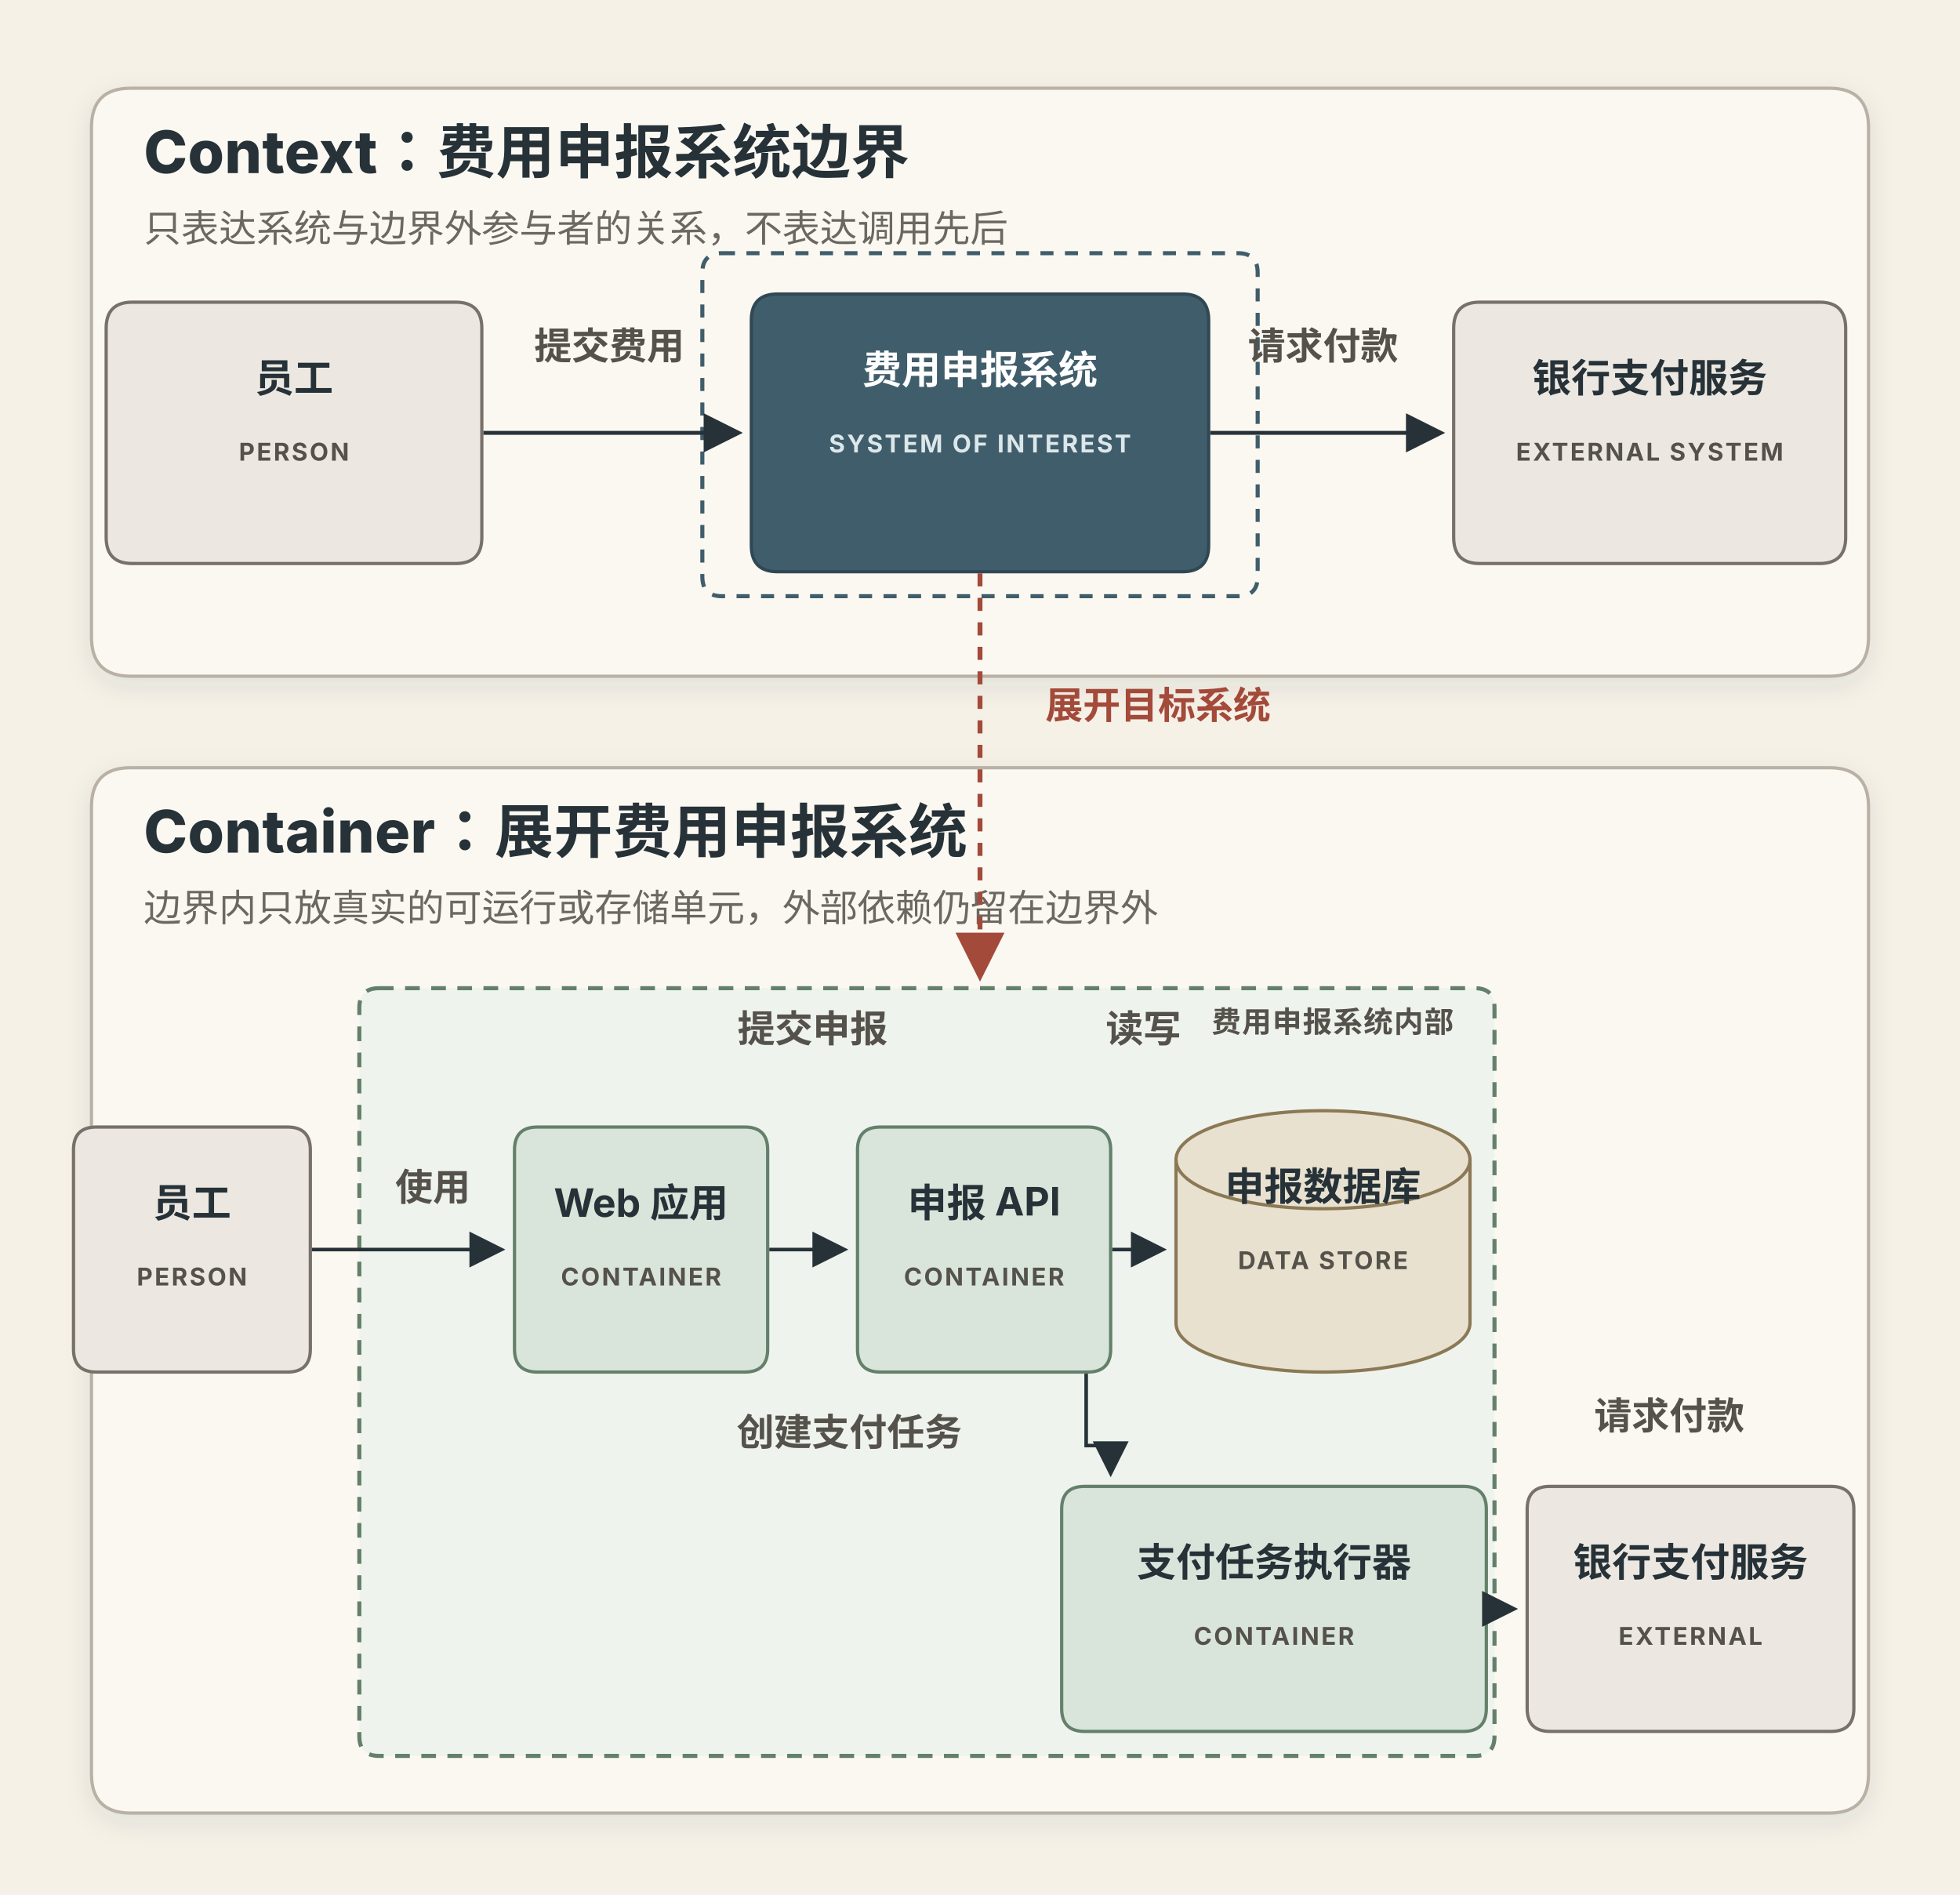
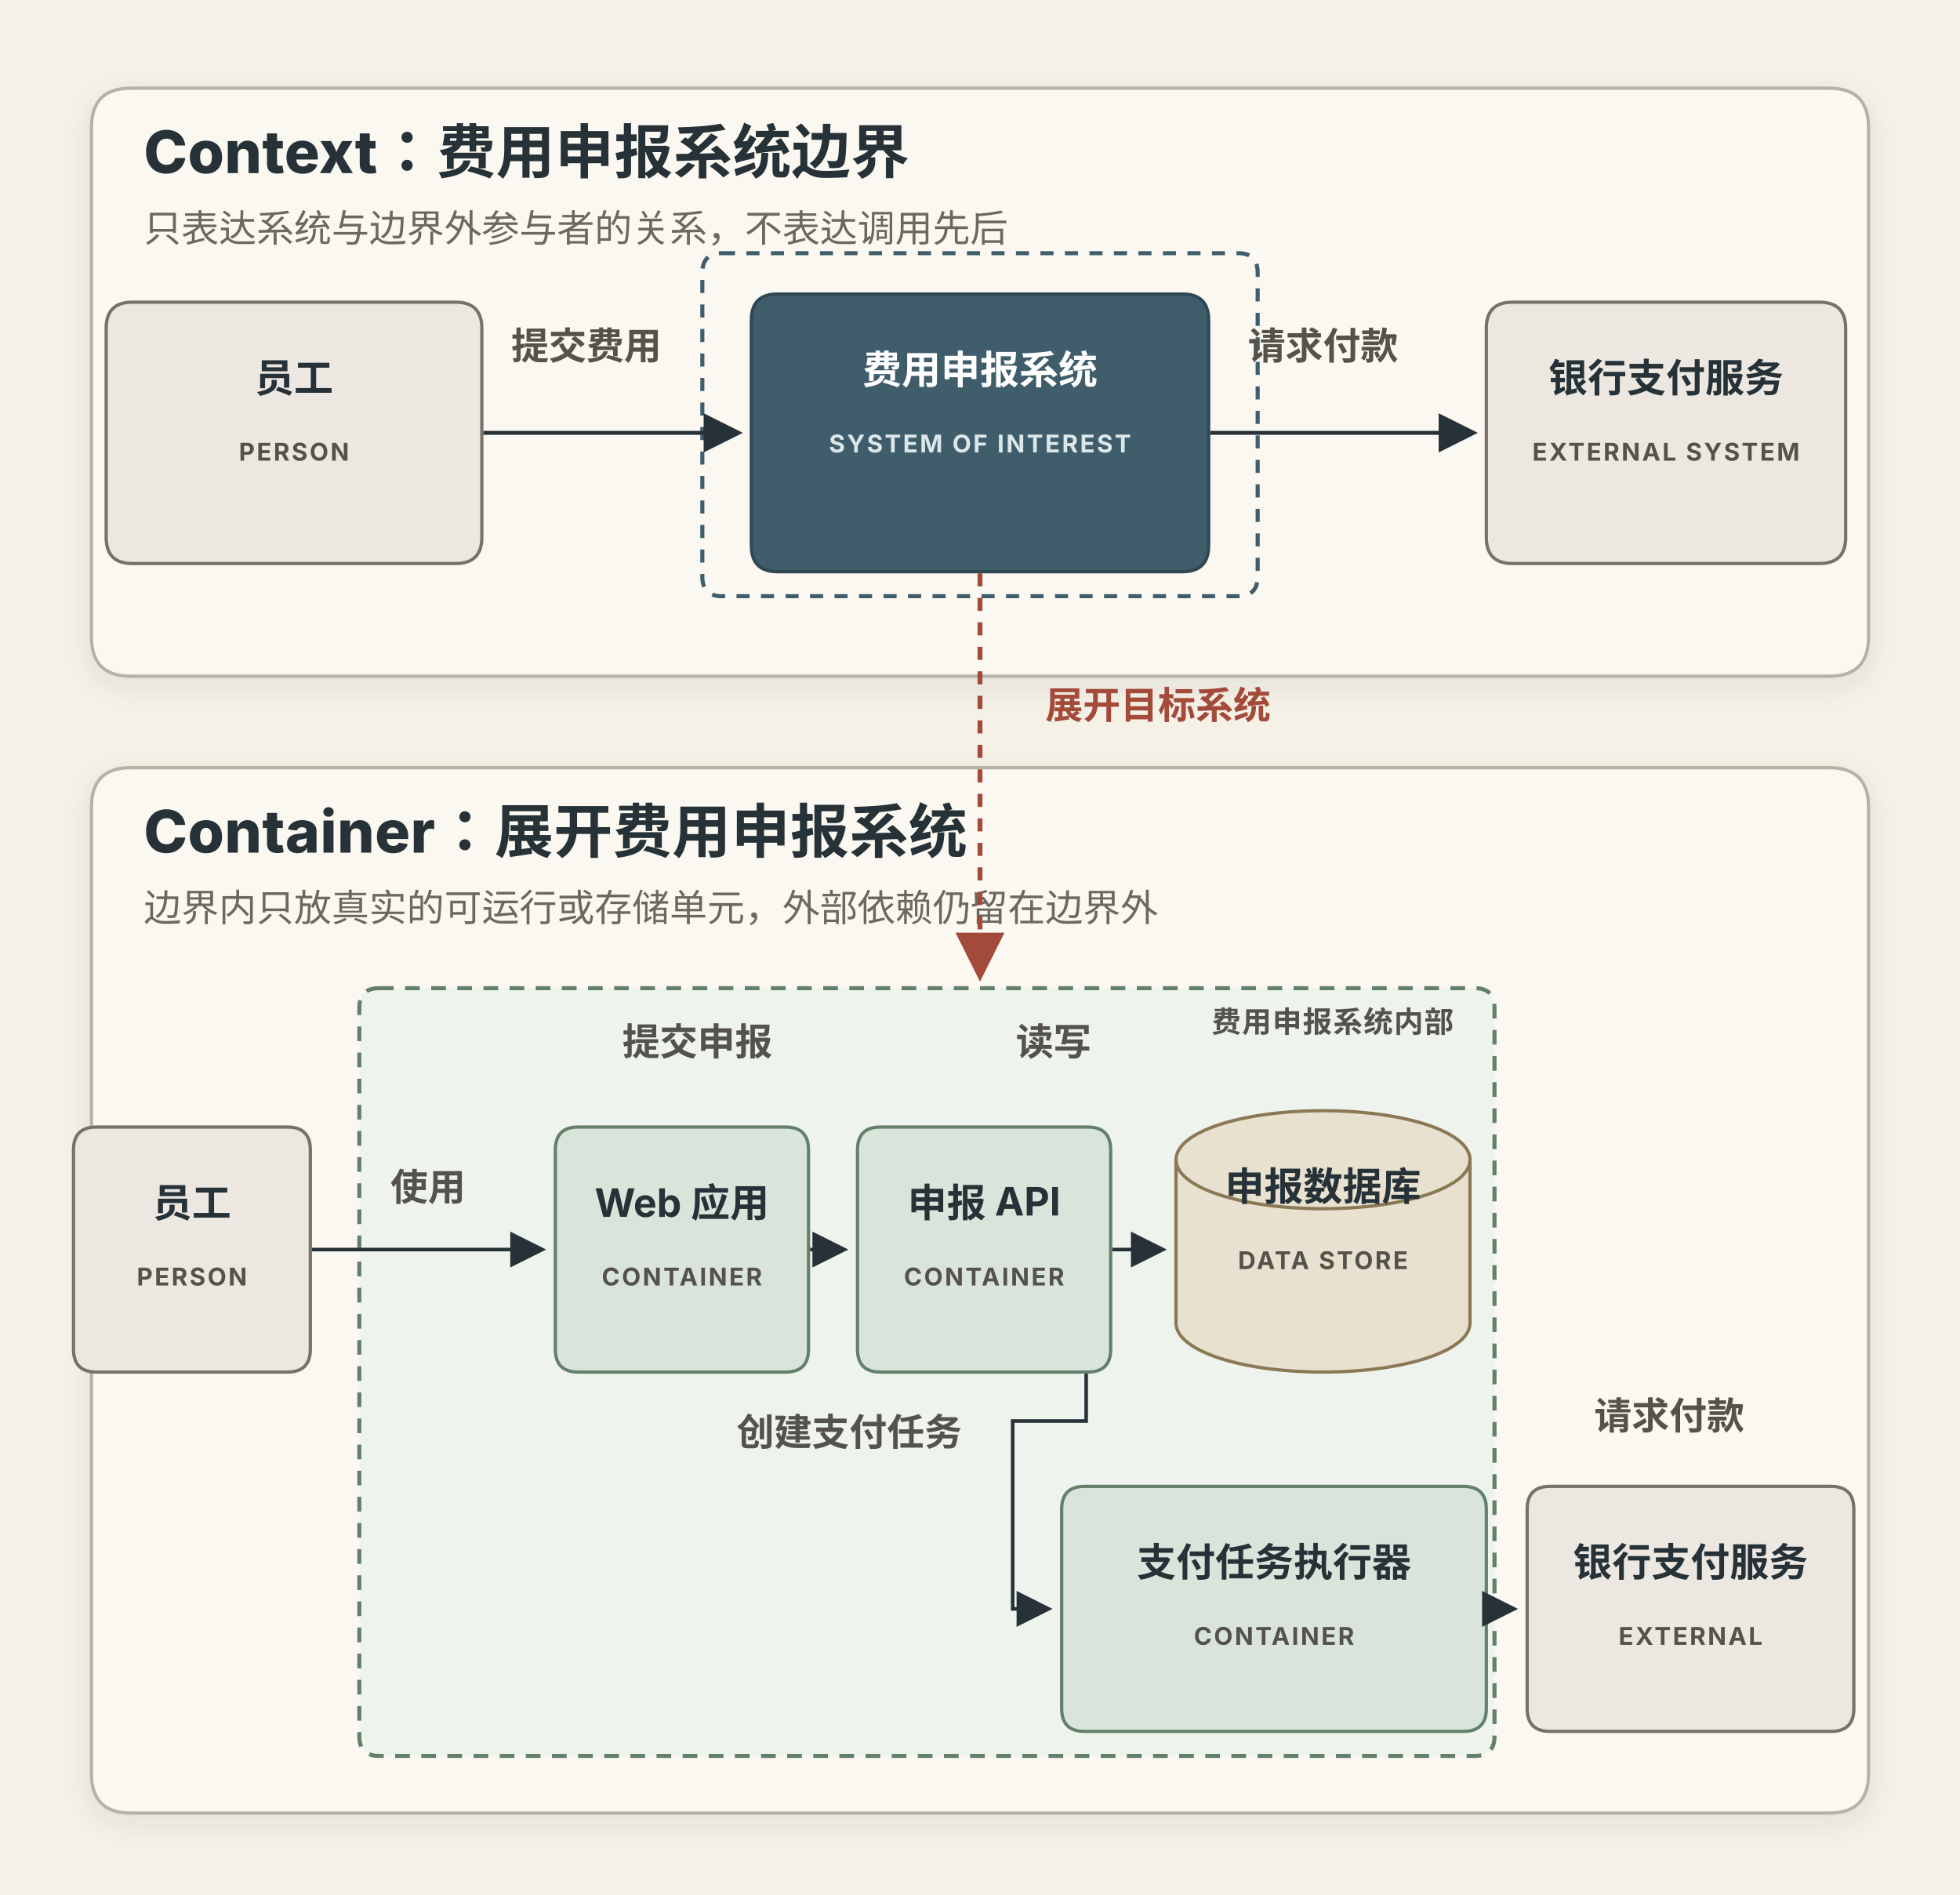
<svg xmlns="http://www.w3.org/2000/svg" viewBox="0 0 1200 1160" role="img" aria-labelledby="diagram-title diagram-description">
  <defs>
    <filter id="soft-shadow" x="-20%" y="-20%" width="140%" height="150%">
      <feDropShadow dx="0" dy="5" stdDeviation="8" flood-color="#263238" flood-opacity=".09" />
    </filter>
-     <marker id="arrow-ink" markerUnits="strokeWidth" markerWidth="10" markerHeight="10" refX="8" refY="5" orient="auto">
+     <marker id="arrow-ink" markerUnits="strokeWidth" markerWidth="10" markerHeight="10" viewBox="0 0 10 10" refX="8" refY="5" orient="auto">
      <path d="M0 0L10 5L0 10Z" fill="#263238" />
    </marker>
-     <marker id="arrow-brick" markerUnits="strokeWidth" markerWidth="10" markerHeight="10" refX="8" refY="5" orient="auto">
+     <marker id="arrow-brick" markerUnits="strokeWidth" markerWidth="10" markerHeight="10" viewBox="0 0 10 10" refX="8" refY="5" orient="auto">
      <path d="M0 0L10 5L0 10Z" fill="#A34A3A" />
    </marker>
    <style>
      text {
        font-family: -apple-system, BlinkMacSystemFont, "Segoe UI", "PingFang SC",
          "Hiragino Sans GB", "Microsoft YaHei", sans-serif;
        fill: #263238;
      }
      .section-title { font-size: 36px; font-weight: 760; letter-spacing: .2px; }
      .section-note { font-size: 23px; fill: #6c6861; }
      .node-title { font-size: 24px; font-weight: 720; }
      .node-type { font-size: 15px; font-weight: 700; letter-spacing: 1.2px; fill: #55514b; }
      .node-type.inverse-type { fill: #dce7ea; }
      .inverse-title { fill: #fff; }
      .edge-label { font-size: 23px; font-weight: 650; fill: #55514b; }
      .zoom-label { fill: #a34a3a; }
      .badge { font-size: 18px; font-weight: 760; letter-spacing: .6px; fill: #55514b; }
    </style>
  </defs>
  <path d="M0 0H1200V1160H0Z" fill="#F6F1E7" />
  <path d="M80 54H1120Q1144 54 1144 78V390Q1144 414 1120 414H80Q56 414 56 390V78Q56 54 80 54Z" fill="#FBF8F1" stroke="#B9B1A5" stroke-width="2" filter="url(#soft-shadow)" />
  <text x="88" y="106" class="section-title">Context：费用申报系统边界</text>
  <text x="88" y="148" class="section-note">只表达系统与边界外参与者的关系，不表达调用先后</text>
  <g data-node-id="employee" data-node-bounds="65 185 230 160">
    <path d="M65 201Q65 185 81 185H279Q295 185 295 201V329Q295 345 279 345H81Q65 345 65 329Z" fill="#ECE8E1" stroke="#77716A" stroke-width="2" />
    <text x="180" y="240" text-anchor="middle" class="node-title" data-text-role="title">员工</text>
    <text x="180" y="282" text-anchor="middle" class="node-type" data-text-role="type">PERSON</text>
  </g>
  <path d="M442 155H758Q770 155 770 167V353Q770 365 758 365H442Q430 365 430 353V167Q430 155 442 155Z" fill="none" stroke="#405D6B" stroke-width="2.5" stroke-dasharray="8 7" />
  <g data-node-id="expense-system" data-node-bounds="460 180 280 170">
    <path d="M460 196Q460 180 476 180H724Q740 180 740 196V334Q740 350 724 350H476Q460 350 460 334Z" fill="#405D6B" stroke="#304854" stroke-width="2" />
    <text x="600" y="235" text-anchor="middle" class="node-title inverse-title" data-text-role="title">费用申报系统</text>
    <text x="600" y="277" text-anchor="middle" class="node-type inverse-type" data-text-role="type">SYSTEM OF INTEREST</text>
  </g>
-   <g data-node-id="bank-context" data-node-bounds="890 185 240 160">
-     <path d="M890 201Q890 185 906 185H1114Q1130 185 1130 201V329Q1130 345 1114 345H906Q890 345 890 329Z" fill="#ECE8E1" stroke="#77716A" stroke-width="2" />
-     <text x="1010" y="240" text-anchor="middle" class="node-title" data-text-role="title">银行支付服务</text>
-     <text x="1010" y="282" text-anchor="middle" class="node-type" data-text-role="type">EXTERNAL SYSTEM</text>
+   <g data-node-id="bank-context" data-node-bounds="910 185 220 160">
+     <path d="M910 201Q910 185 926 185H1114Q1130 185 1130 201V329Q1130 345 1114 345H926Q910 345 910 329Z" fill="#ECE8E1" stroke="#77716A" stroke-width="2" />
+     <text x="1020" y="240" text-anchor="middle" class="node-title" data-text-role="title">银行支付服务</text>
+     <text x="1020" y="282" text-anchor="middle" class="node-type" data-text-role="type">EXTERNAL SYSTEM</text>
  </g>
  <path data-edge-id="edge-employee-system" data-source="employee" data-target="expense-system" d="M296 265H450" fill="none" stroke="#263238" stroke-width="2.4" marker-end="url(#arrow-ink)" />
-   <path data-edge-id="edge-system-bank" data-source="expense-system" data-target="bank-context" d="M741 265H880" fill="none" stroke="#263238" stroke-width="2.4" marker-end="url(#arrow-ink)" />
-   <text x="373" y="220" text-anchor="middle" class="edge-label" data-edge-id="edge-employee-system" data-stroke-clearance-css="8" data-arrow-clearance-css="16" data-node-clearance-css="12">提交费用</text>
+   <path data-edge-id="edge-system-bank" data-source="expense-system" data-target="bank-context" d="M741 265H900" fill="none" stroke="#263238" stroke-width="2.4" marker-end="url(#arrow-ink)" />
+   <text x="359" y="220" text-anchor="middle" class="edge-label" data-edge-id="edge-employee-system" data-stroke-clearance-css="8" data-arrow-clearance-css="16" data-node-clearance-css="12">提交费用</text>
  <text x="810" y="220" text-anchor="middle" class="edge-label" data-edge-id="edge-system-bank" data-stroke-clearance-css="8" data-arrow-clearance-css="16" data-node-clearance-css="12">请求付款</text>
  <path d="M80 470H1120Q1144 470 1144 494V1086Q1144 1110 1120 1110H80Q56 1110 56 1086V494Q56 470 80 470Z" fill="#FBF8F1" stroke="#B9B1A5" stroke-width="2" filter="url(#soft-shadow)" />
  <text x="88" y="522" class="section-title">Container：展开费用申报系统</text>
  <text x="88" y="564" class="section-note">边界内只放真实的可运行或存储单元，外部依赖仍留在边界外</text>
  <path d="M232 605H903Q915 605 915 617V1063Q915 1075 903 1075H232Q220 1075 220 1063V617Q220 605 232 605Z" fill="#EEF3ED" stroke="#64806B" stroke-width="2.5" stroke-dasharray="9 7" />
  <text x="890" y="632" text-anchor="end" class="badge">费用申报系统内部</text>
  <path data-edge-id="zoom-link" data-source="expense-system" data-target="container-boundary" d="M600 351V595" fill="none" stroke="#A34A3A" stroke-width="3" stroke-dasharray="8 7" marker-end="url(#arrow-brick)" />
  <text x="640" y="440" class="edge-label zoom-label" data-edge-id="zoom-link" data-stroke-clearance-css="8" data-arrow-clearance-css="16" data-node-clearance-css="12">展开目标系统</text>
  <g data-node-id="employee-container" data-node-bounds="45 690 145 150">
    <path d="M45 704Q45 690 59 690H176Q190 690 190 704V826Q190 840 176 840H59Q45 840 45 826Z" fill="#ECE8E1" stroke="#77716A" stroke-width="2" />
    <text x="117.5" y="745" text-anchor="middle" class="node-title" data-text-role="title">员工</text>
    <text x="117.5" y="787" text-anchor="middle" class="node-type" data-text-role="type">PERSON</text>
  </g>
-   <g data-node-id="web-app" data-node-bounds="315 690 155 150">
-     <path d="M315 704Q315 690 329 690H456Q470 690 470 704V826Q470 840 456 840H329Q315 840 315 826Z" fill="#D9E5DA" stroke="#64806B" stroke-width="2" />
-     <text x="392.5" y="745" text-anchor="middle" class="node-title" data-text-role="title">Web 应用</text>
-     <text x="392.5" y="787" text-anchor="middle" class="node-type" data-text-role="type">CONTAINER</text>
+   <g data-node-id="web-app" data-node-bounds="340 690 155 150">
+     <path d="M340 704Q340 690 354 690H481Q495 690 495 704V826Q495 840 481 840H354Q340 840 340 826Z" fill="#D9E5DA" stroke="#64806B" stroke-width="2" />
+     <text x="417.5" y="745" text-anchor="middle" class="node-title" data-text-role="title">Web 应用</text>
+     <text x="417.5" y="787" text-anchor="middle" class="node-type" data-text-role="type">CONTAINER</text>
  </g>
  <g data-node-id="expense-api" data-node-bounds="525 690 155 150">
    <path d="M525 704Q525 690 539 690H666Q680 690 680 704V826Q680 840 666 840H539Q525 840 525 826Z" fill="#D9E5DA" stroke="#64806B" stroke-width="2" />
    <text x="602.5" y="745" text-anchor="middle" class="node-title" data-text-role="title">申报 API</text>
    <text x="602.5" y="787" text-anchor="middle" class="node-type" data-text-role="type">CONTAINER</text>
  </g>
  <g data-node-id="expense-db" data-node-bounds="720 680 180 160">
    <path d="M720 710C720 693 760 680 810 680S900 693 900 710V810C900 827 860 840 810 840S720 827 720 810Z" fill="#E8E1CF" stroke="#8B7855" stroke-width="2" />
    <path d="M720 710C720 727 760 740 810 740S900 727 900 710" fill="none" stroke="#8B7855" stroke-width="2" />
    <text x="810" y="735" text-anchor="middle" class="node-title" data-text-role="title">申报数据库</text>
    <text x="810" y="777" text-anchor="middle" class="node-type" data-text-role="type">DATA STORE</text>
  </g>
  <g data-node-id="payment-worker" data-node-bounds="650 910 260 150">
    <path d="M650 924Q650 910 664 910H896Q910 910 910 924V1046Q910 1060 896 1060H664Q650 1060 650 1046Z" fill="#D9E5DA" stroke="#64806B" stroke-width="2" />
    <text x="780" y="965" text-anchor="middle" class="node-title" data-text-role="title">支付任务执行器</text>
    <text x="780" y="1007" text-anchor="middle" class="node-type" data-text-role="type">CONTAINER</text>
  </g>
  <g data-node-id="bank-container" data-node-bounds="935 910 200 150">
    <path d="M935 924Q935 910 949 910H1121Q1135 910 1135 924V1046Q1135 1060 1121 1060H949Q935 1060 935 1046Z" fill="#ECE8E1" stroke="#77716A" stroke-width="2" />
    <text x="1035" y="965" text-anchor="middle" class="node-title" data-text-role="title">银行支付服务</text>
    <text x="1035" y="1007" text-anchor="middle" class="node-type" data-text-role="type">EXTERNAL</text>
  </g>
-   <path data-edge-id="edge-employee-web" data-source="employee-container" data-target="web-app" d="M191 765H305" fill="none" stroke="#263238" stroke-width="2.2" marker-end="url(#arrow-ink)" />
-   <path data-edge-id="edge-web-api" data-source="web-app" data-target="expense-api" d="M471 765H515" fill="none" stroke="#263238" stroke-width="2.2" marker-end="url(#arrow-ink)" />
+   <path data-edge-id="edge-employee-web" data-source="employee-container" data-target="web-app" d="M191 765H330" fill="none" stroke="#263238" stroke-width="2.2" marker-end="url(#arrow-ink)" />
+   <path data-edge-id="edge-web-api" data-source="web-app" data-target="expense-api" d="M496 765H515" fill="none" stroke="#263238" stroke-width="2.2" marker-end="url(#arrow-ink)" />
  <path data-edge-id="edge-api-db" data-source="expense-api" data-target="expense-db" d="M681 765H710" fill="none" stroke="#263238" stroke-width="2.2" marker-end="url(#arrow-ink)" />
-   <path data-edge-id="edge-api-worker" data-source="expense-api" data-target="payment-worker" d="M665 841V885H680V900" fill="none" stroke="#263238" stroke-width="2.2" marker-end="url(#arrow-ink)" />
+   <path data-edge-id="edge-api-worker" data-source="expense-api" data-target="payment-worker" d="M665 841V870H620V985H640" fill="none" stroke="#263238" stroke-width="2.2" marker-end="url(#arrow-ink)" />
  <path data-edge-id="edge-worker-bank" data-source="payment-worker" data-target="bank-container" d="M911 985H925" fill="none" stroke="#263238" stroke-width="2.2" marker-end="url(#arrow-ink)" />
-   <text x="265" y="735" text-anchor="middle" class="edge-label" data-edge-id="edge-employee-web" data-stroke-clearance-css="8" data-arrow-clearance-css="16" data-node-clearance-css="12">使用</text>
-   <text x="497.5" y="638" text-anchor="middle" class="edge-label" data-edge-id="edge-web-api" data-stroke-clearance-css="8" data-arrow-clearance-css="16" data-node-clearance-css="12">提交申报</text>
-   <text x="700" y="638" text-anchor="middle" class="edge-label" data-edge-id="edge-api-db" data-stroke-clearance-css="8" data-arrow-clearance-css="16" data-node-clearance-css="12">读写</text>
+   <text x="262" y="735" text-anchor="middle" class="edge-label" data-edge-id="edge-employee-web" data-stroke-clearance-css="8" data-arrow-clearance-css="16" data-node-clearance-css="12">使用</text>
+   <text x="427" y="646" text-anchor="middle" class="edge-label" data-edge-id="edge-web-api" data-stroke-clearance-css="8" data-arrow-clearance-css="16" data-node-clearance-css="12">提交申报</text>
+   <text x="645" y="646" text-anchor="middle" class="edge-label" data-edge-id="edge-api-db" data-stroke-clearance-css="8" data-arrow-clearance-css="16" data-node-clearance-css="12">读写</text>
  <text x="520" y="885" text-anchor="middle" class="edge-label" data-edge-id="edge-api-worker" data-stroke-clearance-css="8" data-arrow-clearance-css="16" data-node-clearance-css="12">创建支付任务</text>
  <text x="1022" y="875" text-anchor="middle" class="edge-label" data-edge-id="edge-worker-bank" data-stroke-clearance-css="8" data-arrow-clearance-css="16" data-node-clearance-css="12">请求付款</text>
</svg>
